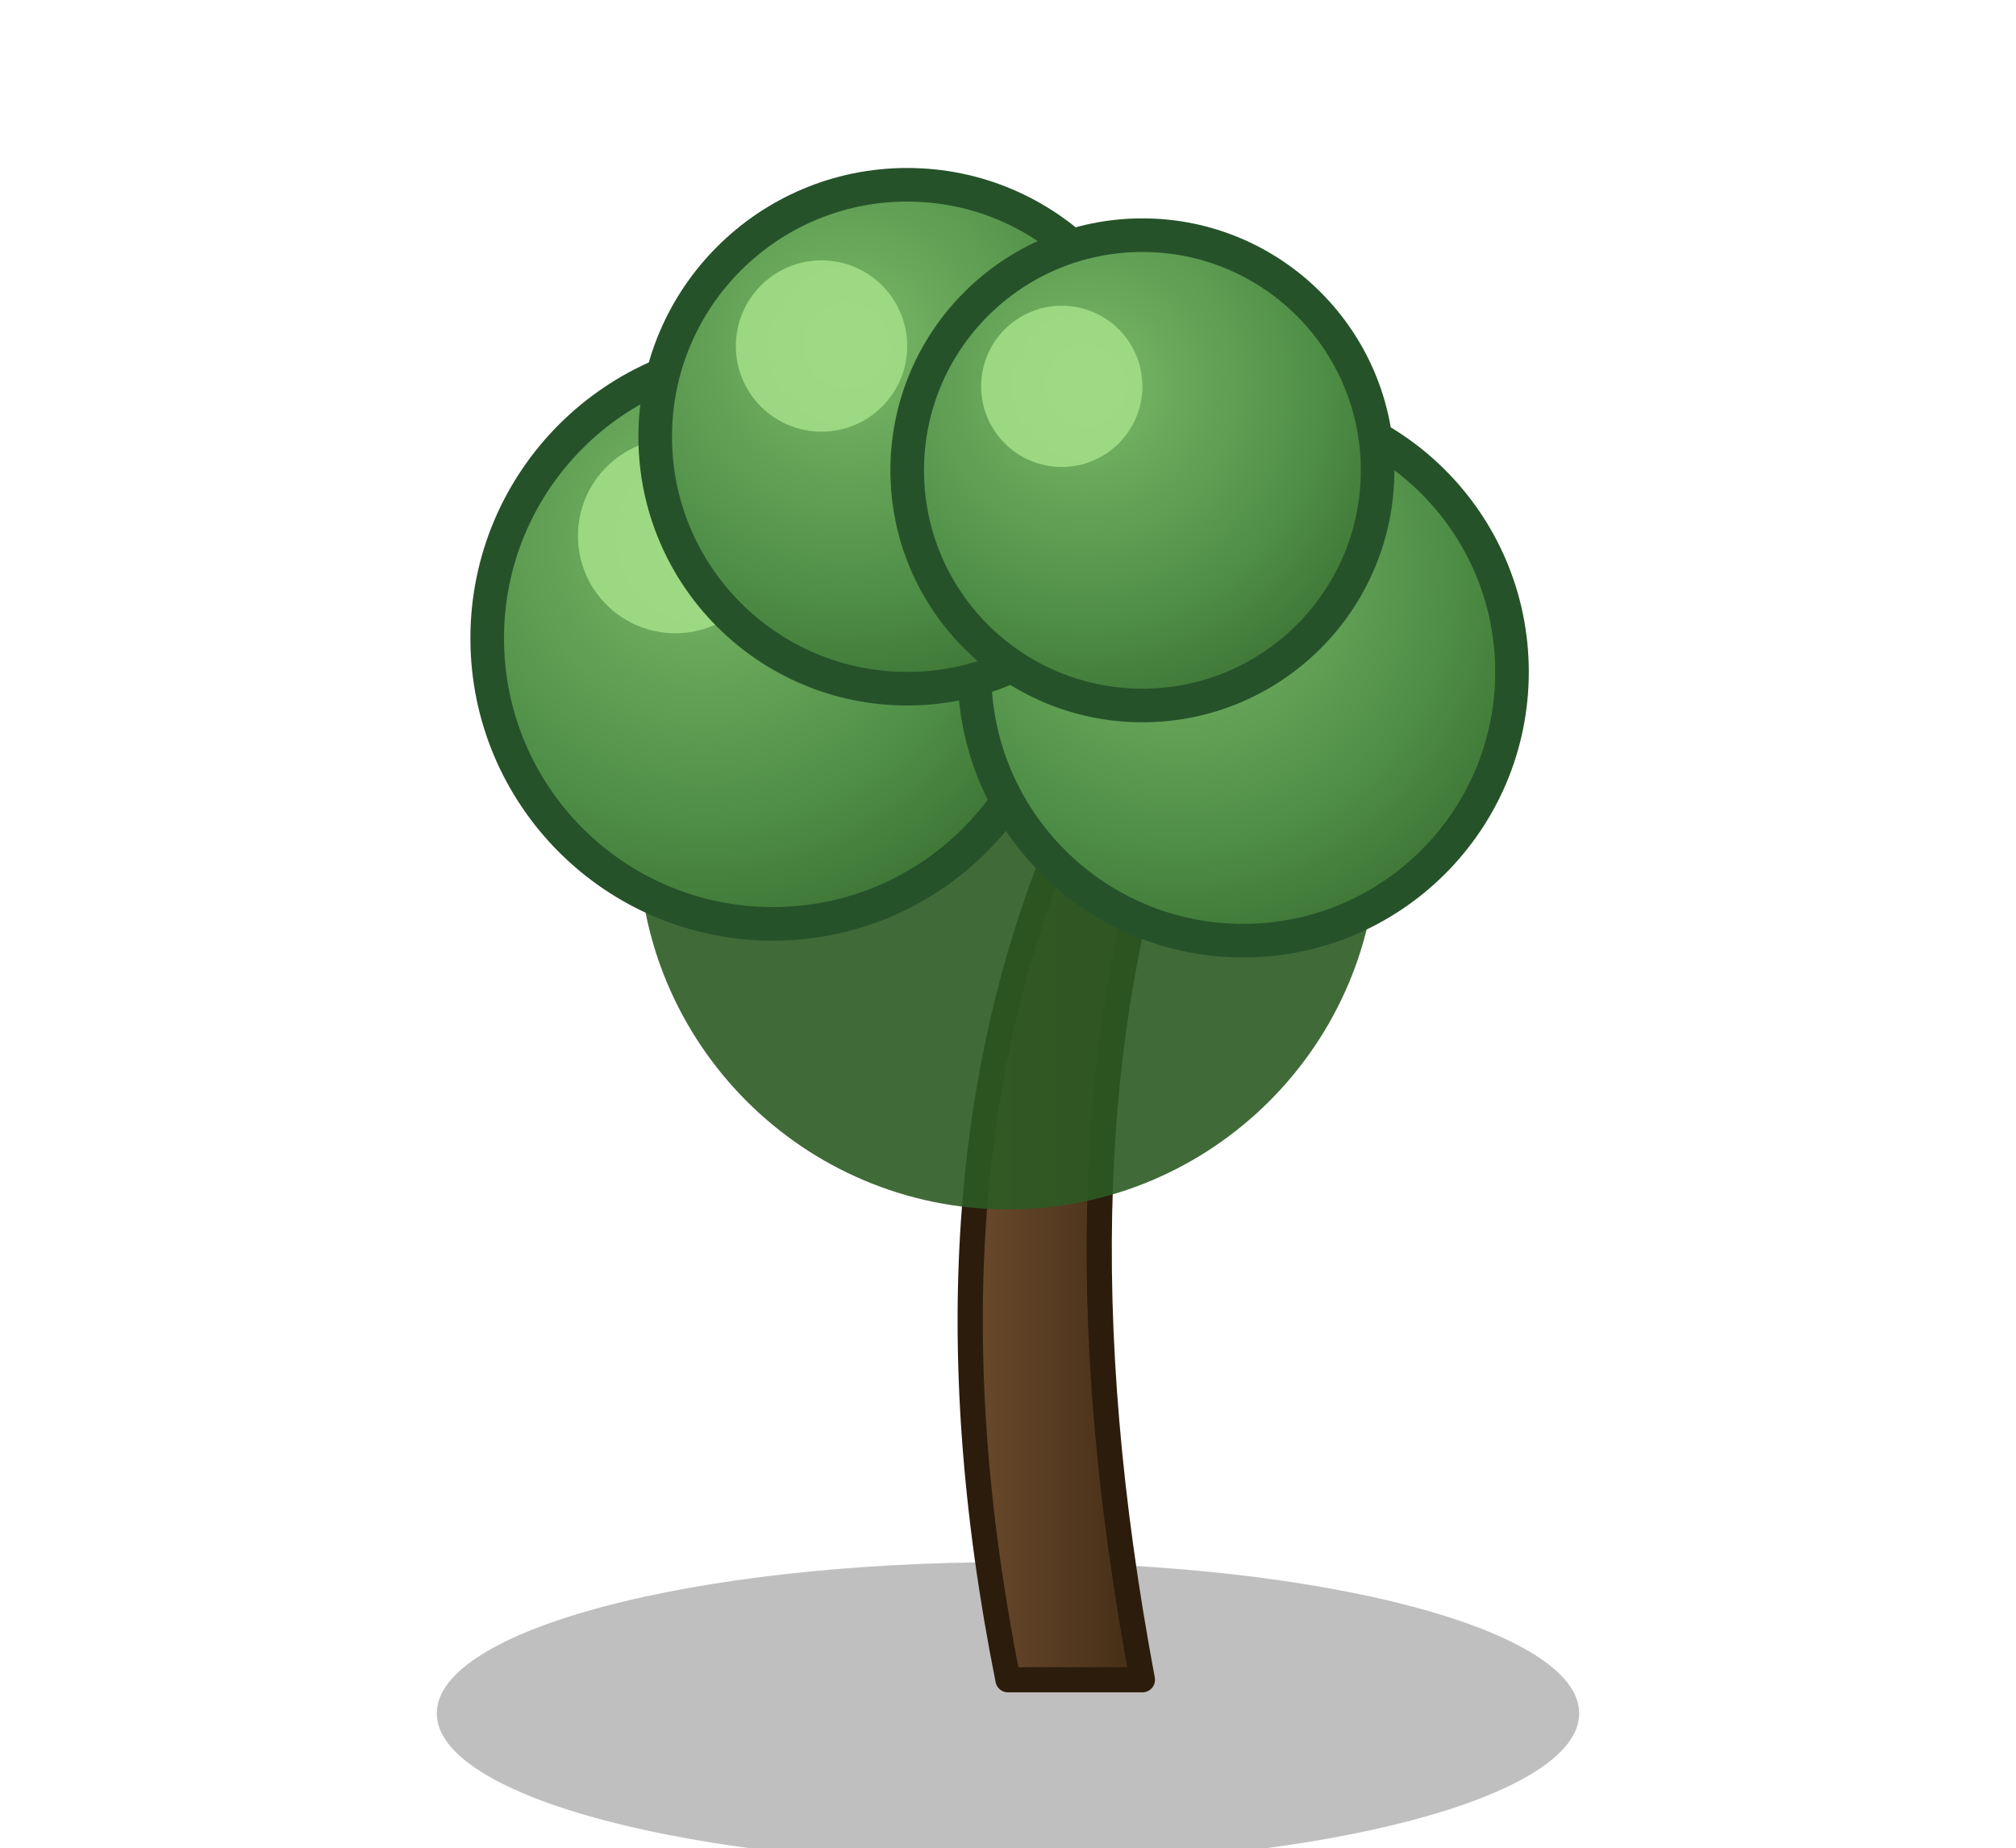
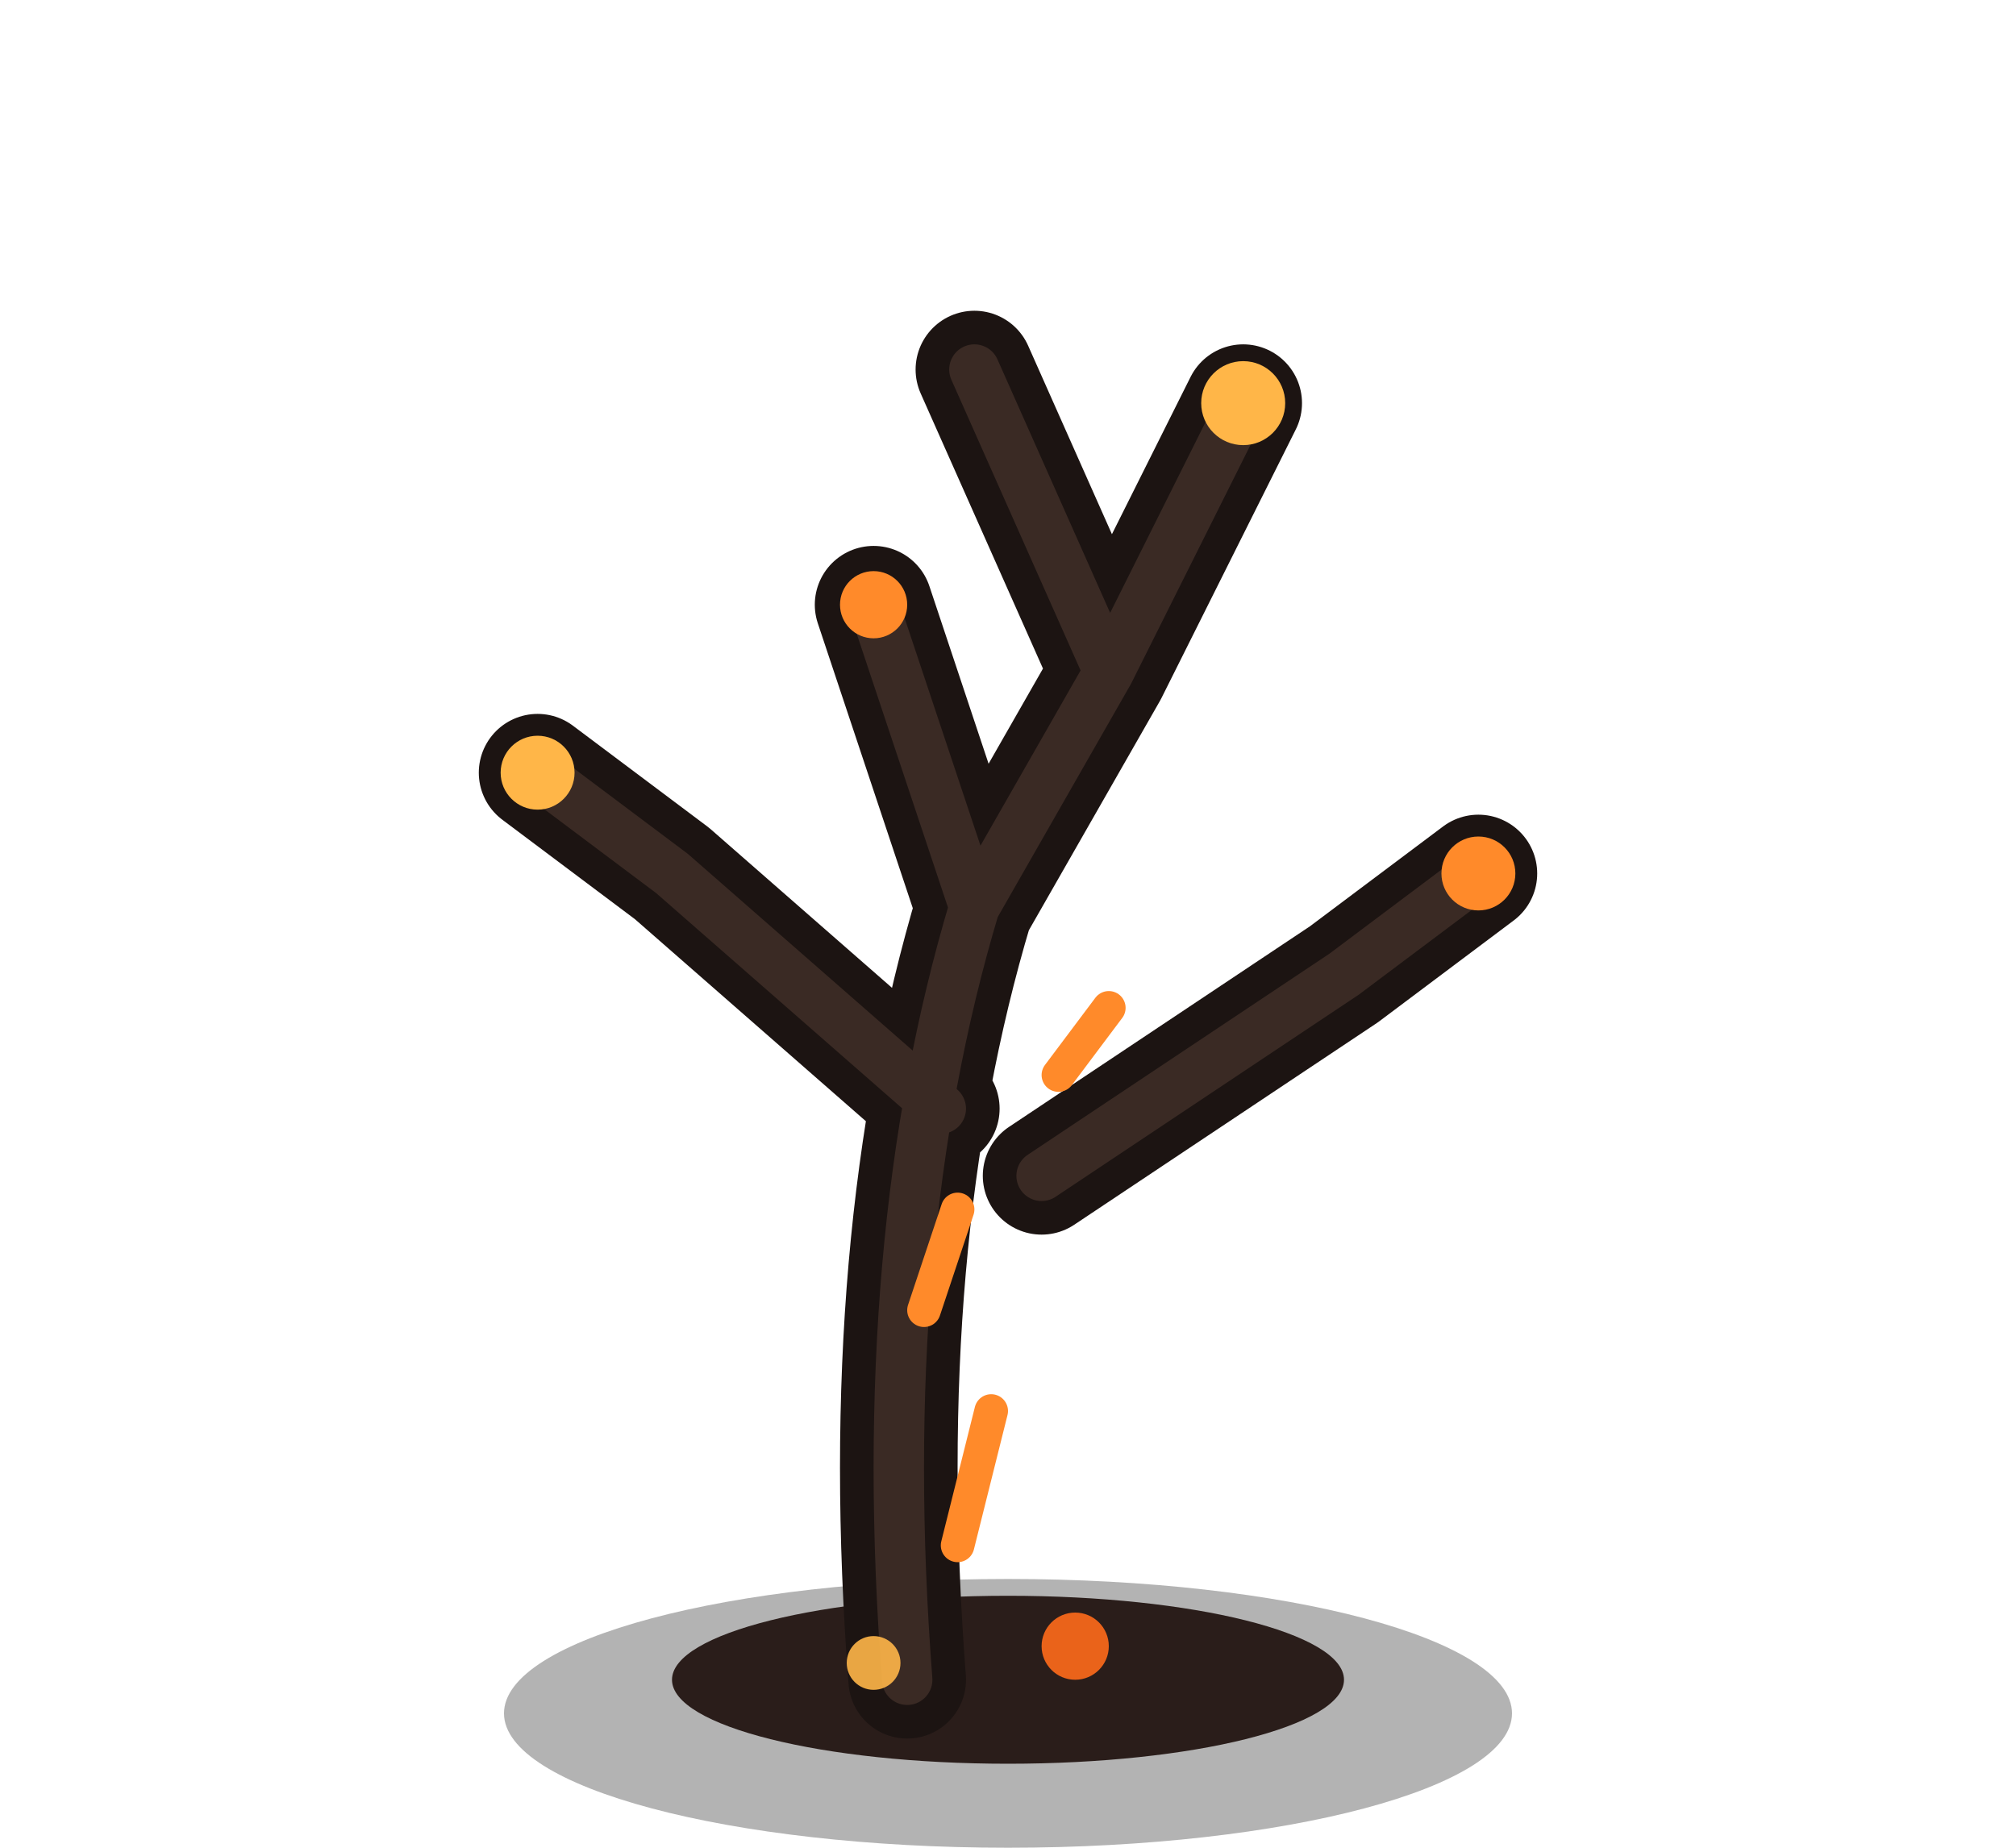
<svg xmlns="http://www.w3.org/2000/svg" width="120" height="110" viewBox="0 0 120 110">
-   <ellipse cx="60.0" cy="102.0" rx="34.0" ry="9.0" fill="#000" opacity="0.25" />
-   <defs>
-     <linearGradient id="gtrunk283" x1="0" y1="0" x2="1" y2="0">
-       <stop offset="0" stop-color="#6a4a2c" />
-       <stop offset="1" stop-color="#3c2812" />
-     </linearGradient>
-   </defs>
-   <path d="M60.0 100.0 q-6 -30 4 -52 l6 -2 q-8 22 -2 54 z" fill="url(#gtrunk283)" stroke="#2c1c0c" stroke-width="1.5" stroke-linejoin="round" stroke-linecap="round" />
-   <circle cx="60.0" cy="50.0" r="22.0" fill="#2c5a24" opacity="0.9" />
-   <defs>
-     <radialGradient id="gfol284" cx="0.38" cy="0.32" r="0.95">
-       <stop offset="0" stop-color="#7bb968" />
-       <stop offset="0.55" stop-color="#4d8c45" />
-       <stop offset="1" stop-color="#2b5823" />
-     </radialGradient>
-   </defs>
-   <circle cx="46.0" cy="38.0" r="17.0" fill="url(#gfol284)" stroke="#26522a" stroke-width="2" />
-   <circle cx="40.2" cy="31.9" r="5.8" fill="#a4e088" opacity="0.85" />
-   <defs>
-     <radialGradient id="gfol285" cx="0.38" cy="0.32" r="0.95">
-       <stop offset="0" stop-color="#7bb968" />
-       <stop offset="0.55" stop-color="#4d8c45" />
-       <stop offset="1" stop-color="#2b5823" />
-     </radialGradient>
-   </defs>
-   <circle cx="74.0" cy="40.0" r="16.0" fill="url(#gfol285)" stroke="#26522a" stroke-width="2" />
-   <circle cx="68.6" cy="34.2" r="5.4" fill="#a4e088" opacity="0.85" />
-   <defs>
-     <radialGradient id="gfol286" cx="0.38" cy="0.32" r="0.95">
-       <stop offset="0" stop-color="#7bb968" />
-       <stop offset="0.55" stop-color="#4d8c45" />
-       <stop offset="1" stop-color="#2b5823" />
-     </radialGradient>
-   </defs>
-   <circle cx="54.0" cy="26.0" r="15.0" fill="url(#gfol286)" stroke="#26522a" stroke-width="2" />
-   <circle cx="48.9" cy="20.6" r="5.1" fill="#a4e088" opacity="0.85" />
-   <defs>
-     <radialGradient id="gfol287" cx="0.38" cy="0.32" r="0.95">
-       <stop offset="0" stop-color="#7bb968" />
-       <stop offset="0.55" stop-color="#4d8c45" />
-       <stop offset="1" stop-color="#2b5823" />
-     </radialGradient>
-   </defs>
-   <circle cx="68.0" cy="28.0" r="14.0" fill="url(#gfol287)" stroke="#26522a" stroke-width="2" />
-   <circle cx="63.2" cy="23.0" r="4.8" fill="#a4e088" opacity="0.85" />
+   <ellipse cx="60" cy="102" rx="30" ry="8" fill="#000" opacity="0.30" />
+   <ellipse cx="60" cy="100" rx="20" ry="5" fill="#2a1d1a" />
+   <path d="M54 100 Q52 74 58 54 L52 36 M58 54 L66 40 L74 24 M62 70 L80 58 L88 52 M56 66 L40 52 L32 46 M66 40 L58 22" fill="none" stroke="#1c1412" stroke-width="7" stroke-linecap="round" stroke-linejoin="round" />
+   <path d="M54 100 Q52 74 58 54 L52 36 M58 54 L66 40 L74 24 M62 70 L80 58 L88 52 M56 66 L40 52 L32 46 M66 40 L58 22" fill="none" stroke="#3a2a24" stroke-width="3" stroke-linecap="round" stroke-linejoin="round" />
+   <path d="M57 92 L59 84 M55 78 L57 72 M63 64 L66 60" stroke="#ff8a2a" stroke-width="2" stroke-linecap="round" />
+   <circle cx="74" cy="24" r="2.5" fill="#ffb648" />
+   <circle cx="88" cy="52" r="2.2" fill="#ff8a2a" />
+   <circle cx="32" cy="46" r="2.2" fill="#ffb648" />
+   <circle cx="52" cy="36" r="2" fill="#ff8a2a" />
+   <circle cx="64" cy="98" r="2" fill="#ff6a1a" opacity="0.9" />
+   <circle cx="52" cy="99" r="1.6" fill="#ffb648" opacity="0.9" />
</svg>
